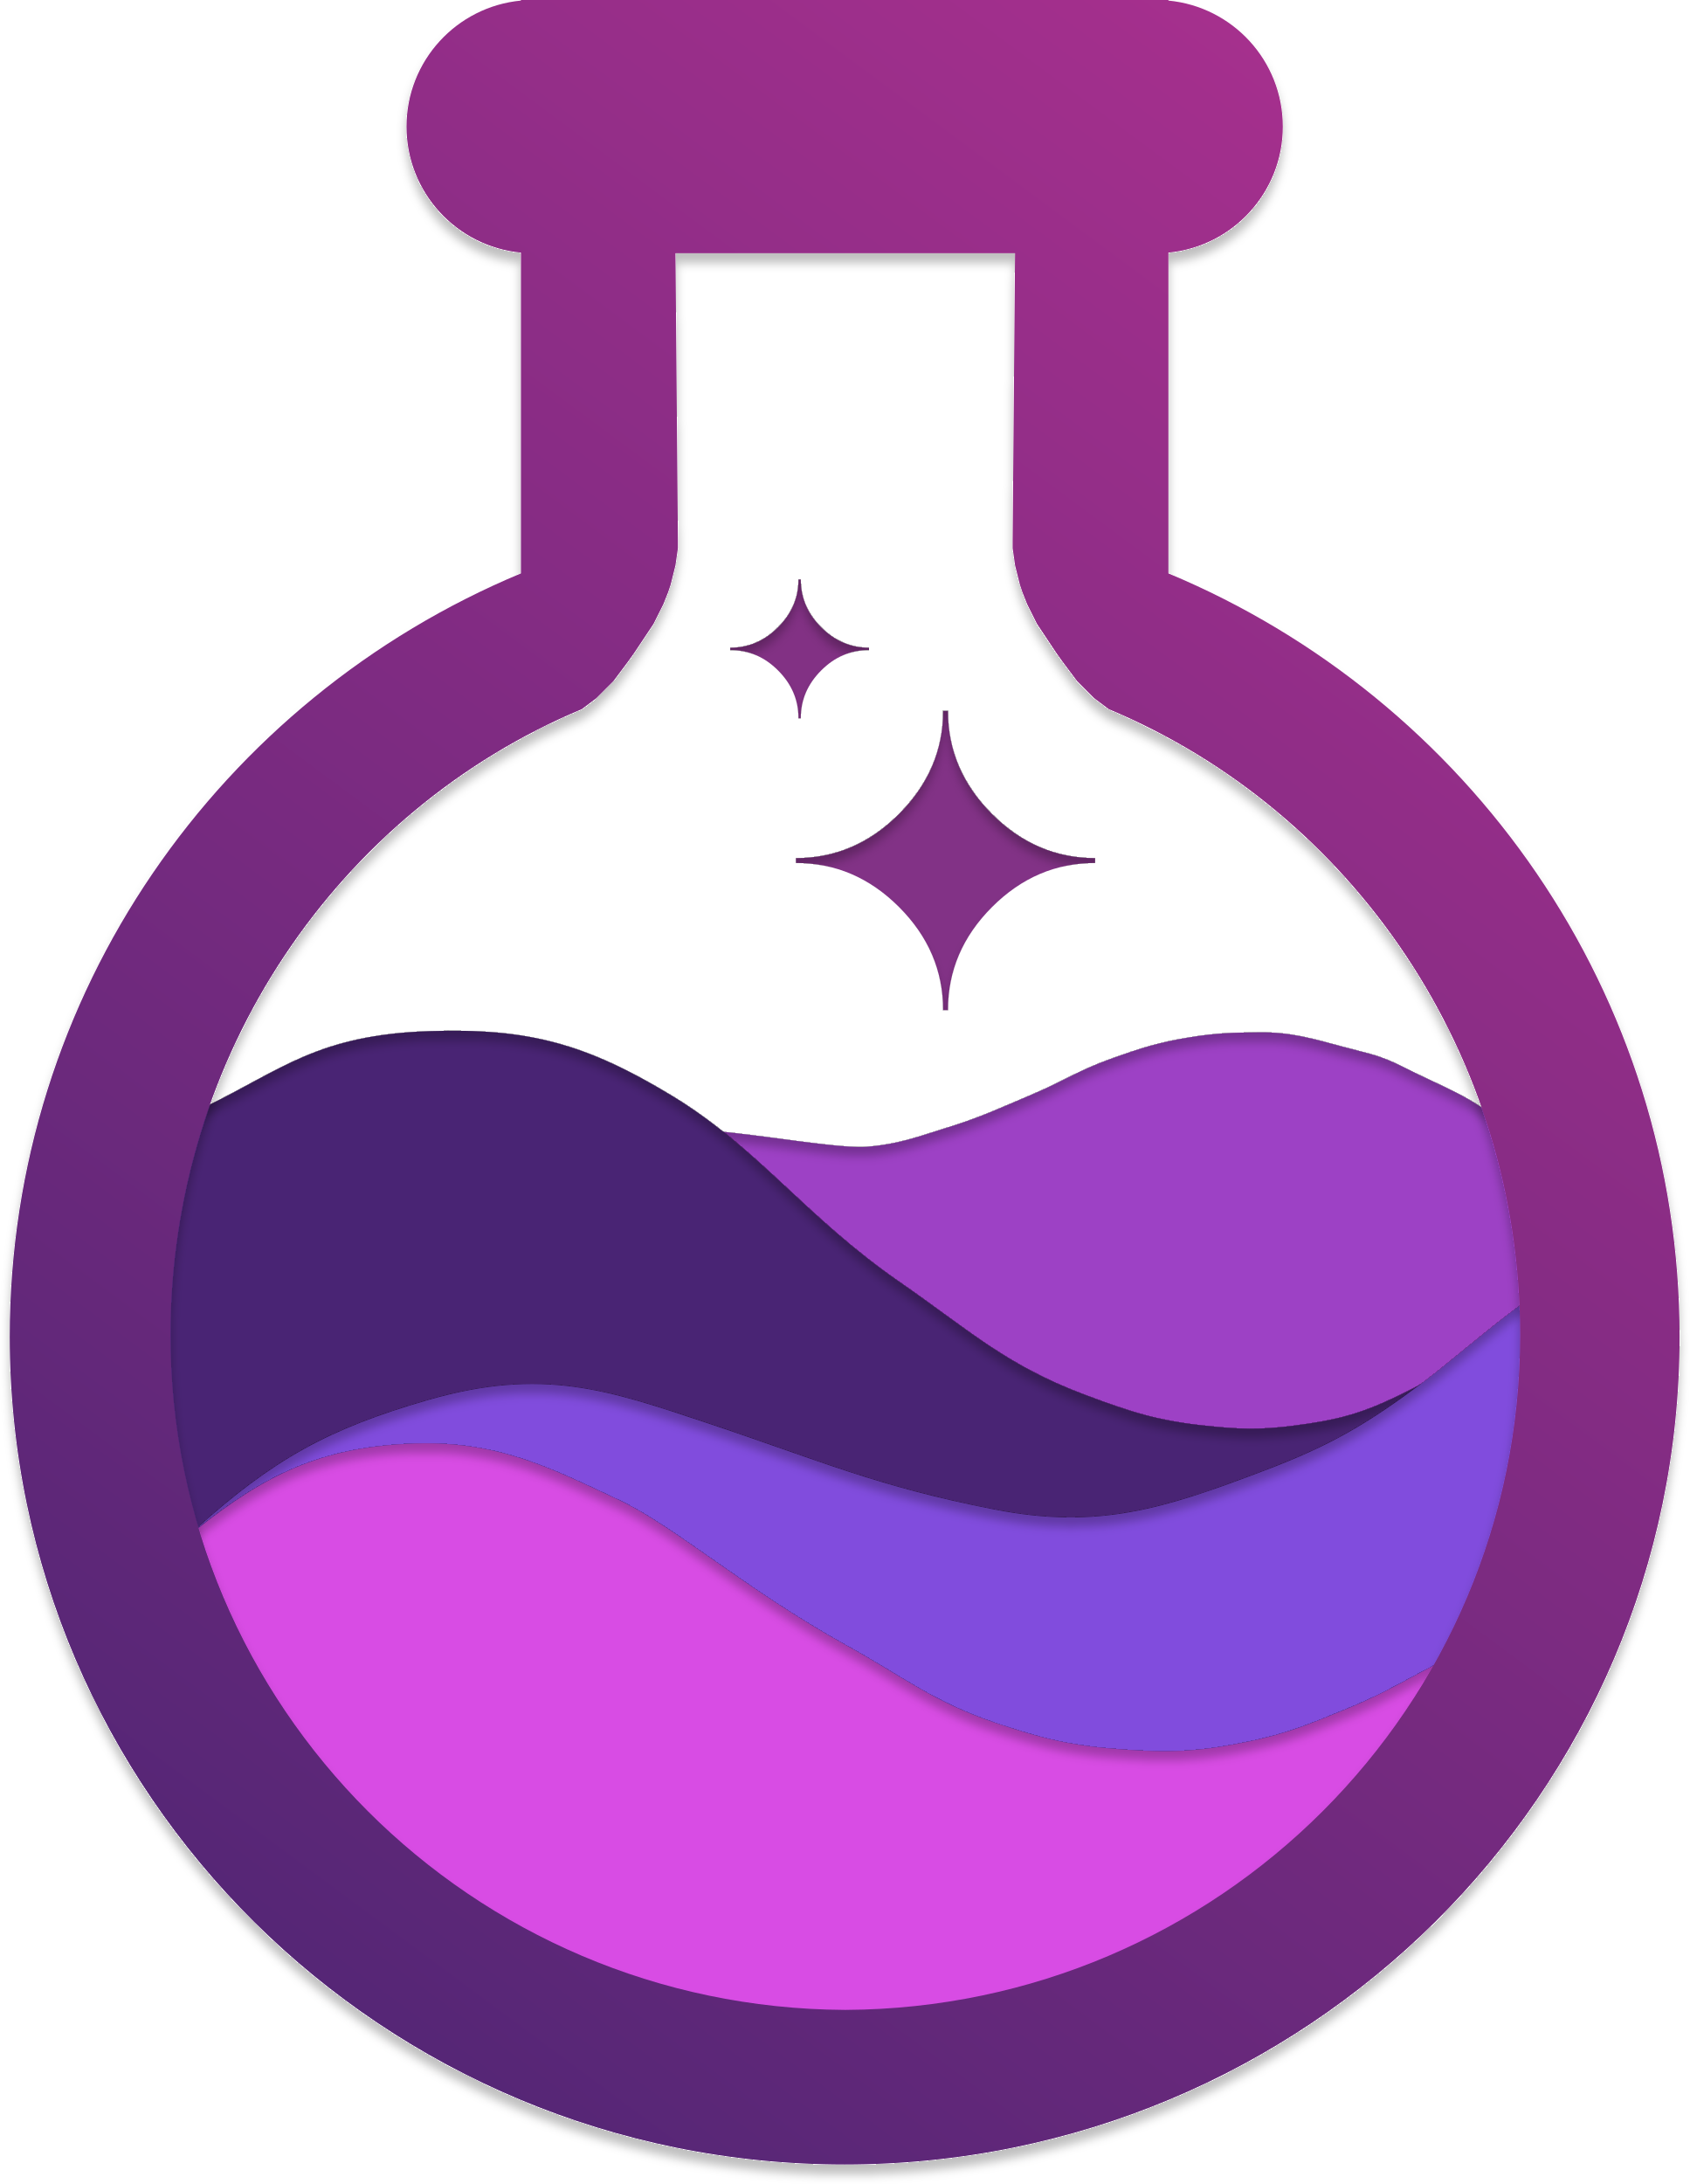
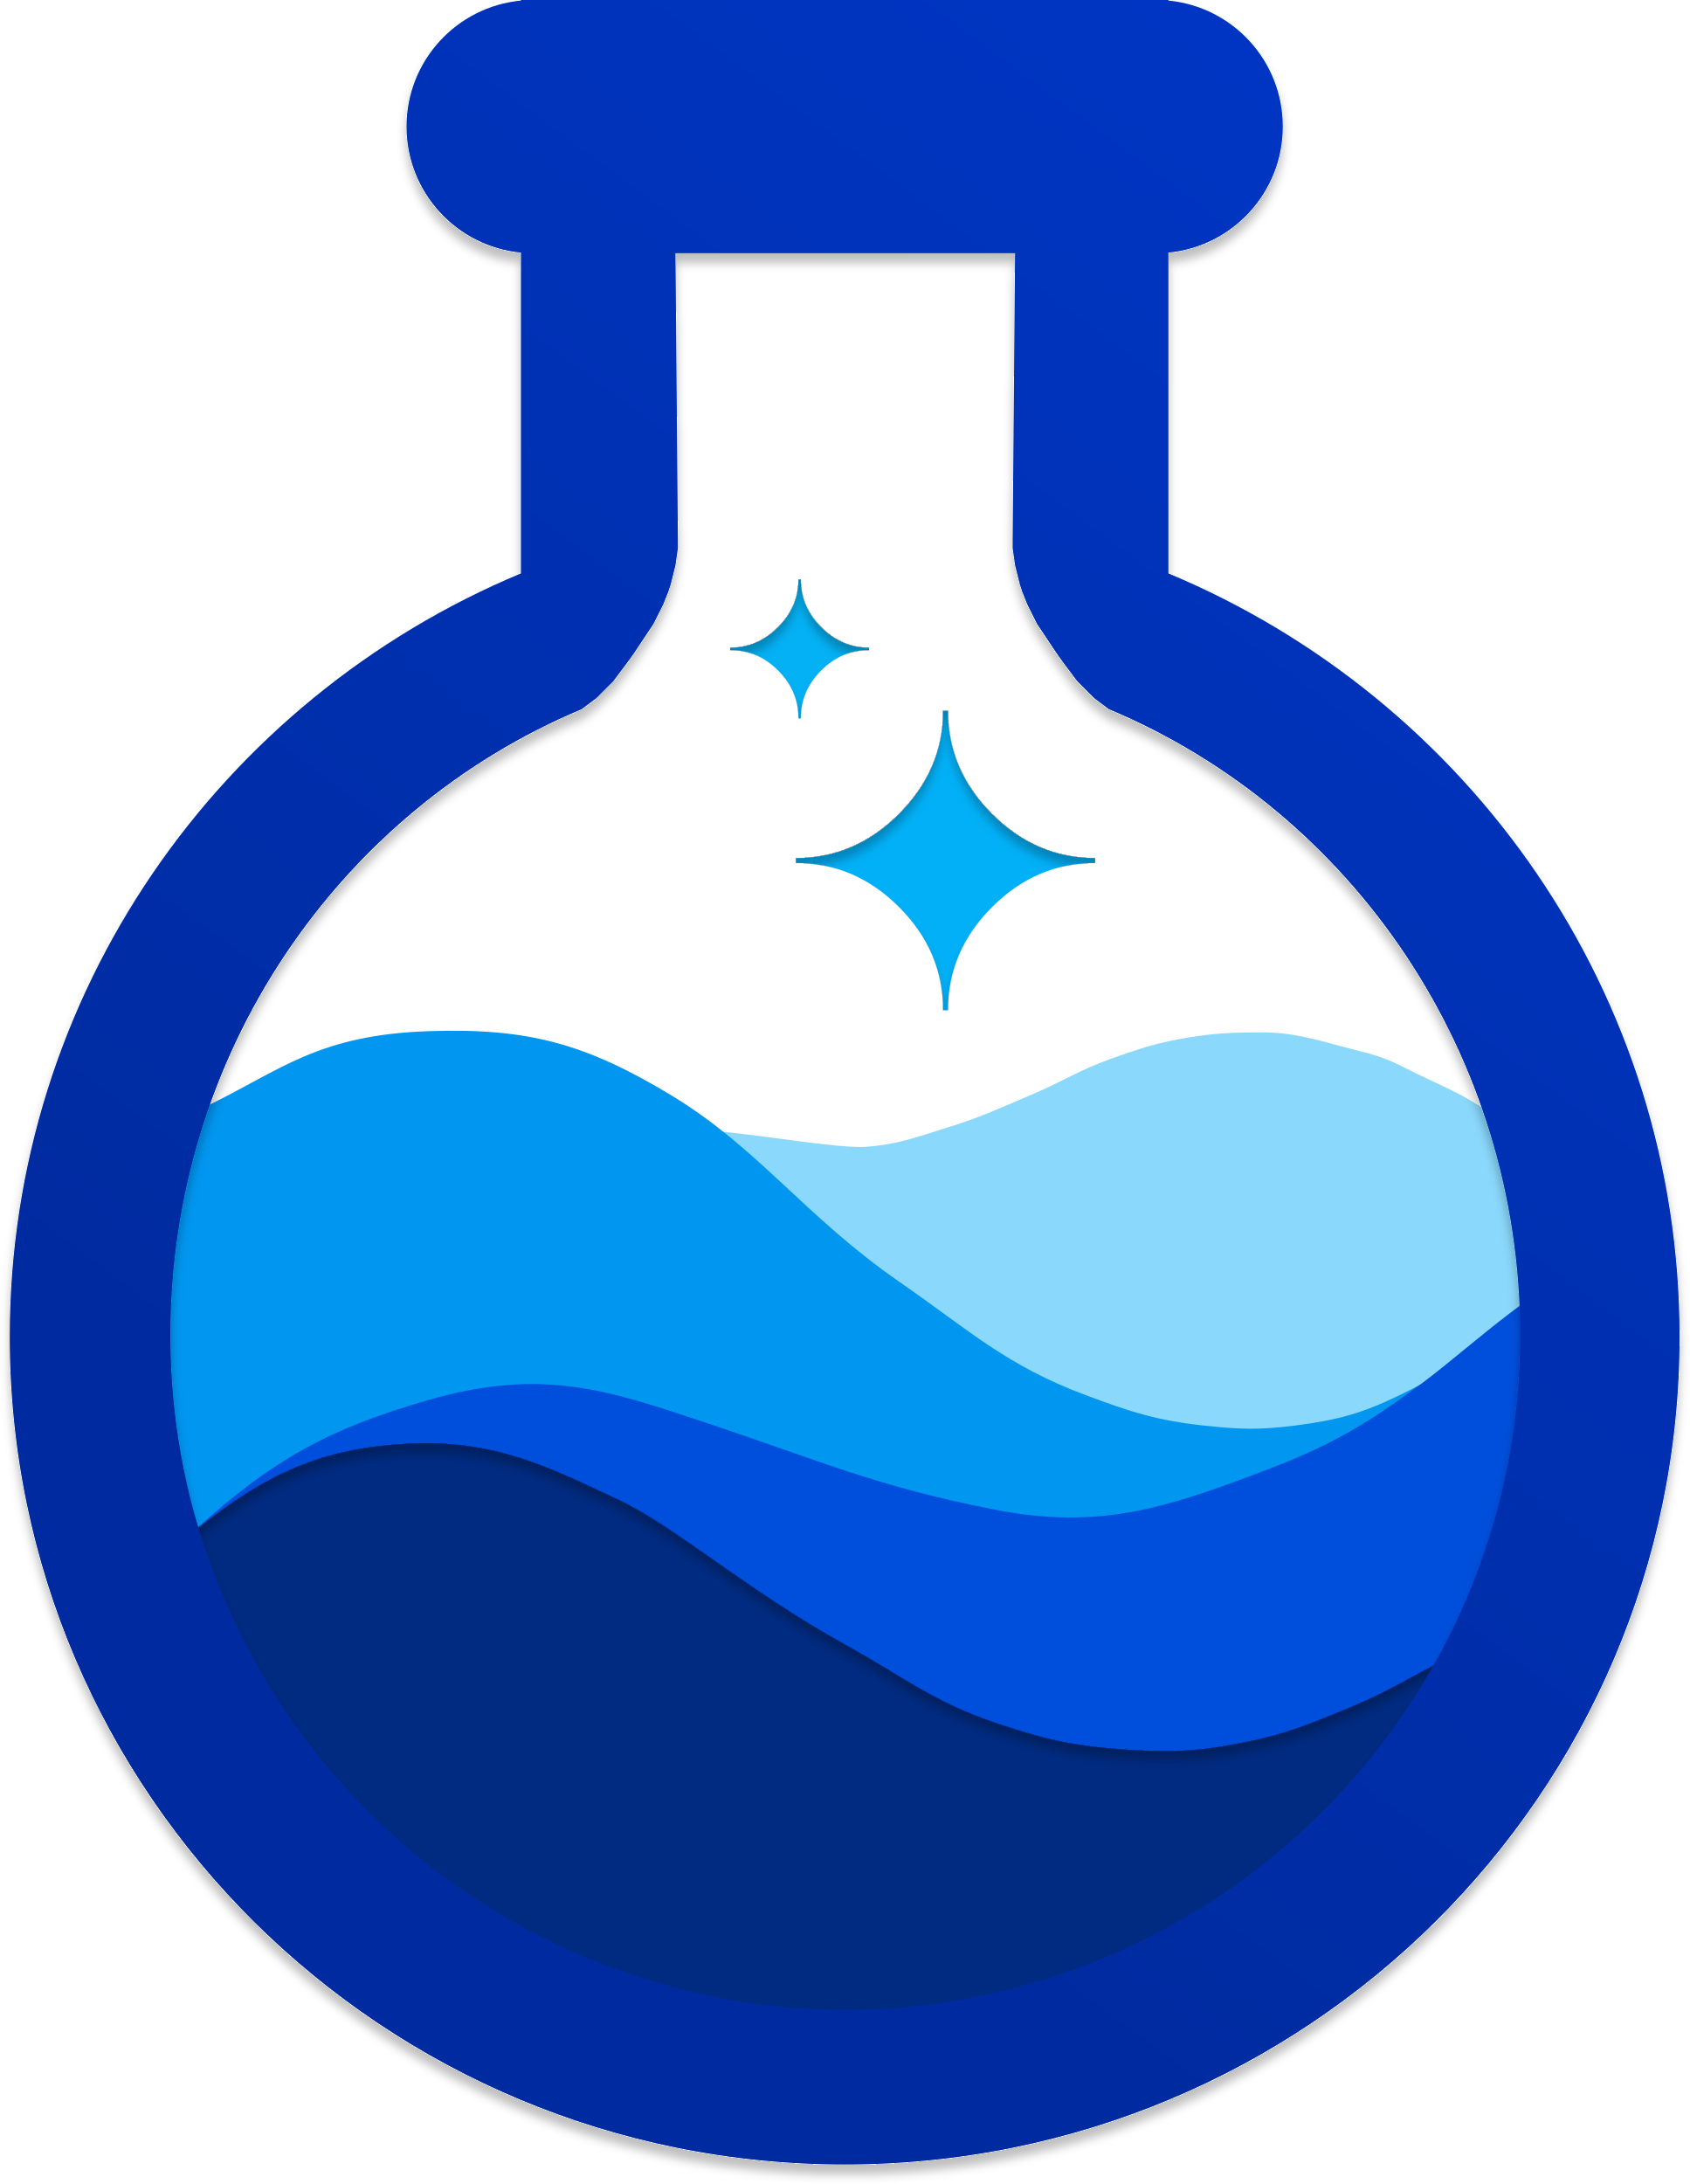
<svg xmlns="http://www.w3.org/2000/svg" width="694" height="897" viewBox="0 0 694 897" fill="none">
-   <g filter="url(#filter0_i_6_2)">
-     <path fill-rule="evenodd" clip-rule="evenodd" d="M328.959 295H328.041C328.041 287.509 325.239 280.959 319.64 275.36C314.041 269.761 307.496 266.959 300 266.959V266.041C307.496 266.041 314.041 263.239 319.64 257.626C325.239 252.013 328.041 245.468 328.041 238H328.959C328.959 245.491 331.761 252.041 337.36 257.64C342.959 263.239 349.504 266.041 357 266.041V266.959C349.509 266.959 342.959 269.761 337.36 275.36C331.761 280.959 328.959 287.504 328.959 295Z" fill="#823184" />
+   <g filter="url(#filter0_i_6_3)">
+     <path fill-rule="evenodd" clip-rule="evenodd" d="M328.959 295H328.041C328.041 287.509 325.239 280.959 319.64 275.36C314.041 269.761 307.496 266.959 300 266.959V266.041C307.496 266.041 314.041 263.239 319.64 257.626C325.239 252.013 328.041 245.468 328.041 238H328.959C328.959 245.491 331.761 252.041 337.36 257.64C342.959 263.239 349.504 266.041 357 266.041V266.959C349.509 266.959 342.959 269.761 337.36 275.36C331.761 280.959 328.959 287.504 328.959 295Z" fill="#04B1F4" />
  </g>
-   <g filter="url(#filter1_i_6_2)">
-     <path fill-rule="evenodd" clip-rule="evenodd" d="M389.43 414.88H387.45C387.45 398.73 381.41 384.61 369.34 372.54C357.27 360.47 343.16 354.43 327 354.43V352.45C343.16 352.45 357.27 346.41 369.34 334.31C381.41 322.21 387.45 308.1 387.45 292H389.43C389.43 308.15 395.47 322.27 407.54 334.34C419.61 346.41 433.72 352.45 449.88 352.45V354.43C433.73 354.43 419.61 360.47 407.54 372.54C395.47 384.61 389.43 398.72 389.43 414.88Z" fill="#823286" />
+   <g filter="url(#filter1_i_6_3)">
+     <path fill-rule="evenodd" clip-rule="evenodd" d="M389.43 414.88H387.45C387.45 398.73 381.41 384.61 369.34 372.54C357.27 360.47 343.16 354.43 327 354.43V352.45C343.16 352.45 357.27 346.41 369.34 334.31C381.41 322.21 387.45 308.1 387.45 292H389.43C389.43 308.15 395.47 322.27 407.54 334.34C419.61 346.41 433.72 352.45 449.88 352.45V354.43C433.73 354.43 419.61 360.47 407.54 372.54C395.47 384.61 389.43 398.72 389.43 414.88Z" fill="#02B0F7" />
  </g>
-   <g filter="url(#filter2_i_6_2)">
-     <path d="M356 471C340.952 472.227 287.162 460.901 272.5 464.5C249.835 470.063 274.5 509 274.5 509L325 567.5L544 618.5L648.5 589L657.5 522C657.5 522 639.174 479.734 617.5 461.5C603.581 449.791 593.216 446.737 577 438.5C566.798 433.318 563.051 432.966 552 430C539.53 426.653 530.41 423.877 517.5 424C506.343 424.106 500.016 424.23 489 426C475.811 428.119 468.572 430.485 456 435C443.087 439.637 436.637 444.158 424 449.5C410.673 455.133 403.316 458.708 389.5 463C376.655 466.99 369.406 469.907 356 471Z" fill="#9D41C5" />
+   <path d="M356 471C340.952 472.227 287.162 460.901 272.5 464.5C249.835 470.063 274.5 509 274.5 509L325 567.5L544 618.5L648.5 589L657.5 522C657.5 522 639.174 479.734 617.5 461.5C603.581 449.791 593.216 446.737 577 438.5C566.798 433.318 563.051 432.966 552 430C539.53 426.653 530.41 423.877 517.5 424C506.343 424.106 500.016 424.23 489 426C475.811 428.119 468.572 430.485 456 435C443.087 439.637 436.637 444.158 424 449.5C410.673 455.133 403.316 458.708 389.5 463C376.655 466.99 369.406 469.907 356 471Z" fill="#8AD8FC" />
+   <path d="M176.5 423.5C130.5 425 115.5 439.5 84.5 454.5L39.5 501V561.5V642L73.5 712L136.5 771L217.5 826.5L324 851L429.5 846L526.5 805L613 712L647.5 633L649 518C649 518 641.432 532.98 632 539C610.968 552.424 597.435 562.082 575 573C559.276 580.653 549.343 583.253 532 585.5C517.477 587.382 509.059 587.077 494.5 585.5C475.054 583.394 464.323 579.843 446 573C413.248 560.769 398.245 546.4 369.5 526.5C330.711 499.645 311.5 471.5 276 450C240.5 428.5 216.69 422.19 176.5 423.5Z" fill="#0196F0" />
+   <path d="M176 575C135.004 586.775 112.182 599.441 80.5 628L57.5 672L80.5 725.5L132.5 775L227.5 834.5L332.5 861L467 842.5L585 759.5L661.5 646V555.5C661.5 555.5 671 520.5 655 520.5C639 520.5 603.285 553.876 585 567.5C561.519 584.996 546.88 593.618 519.5 604C478.549 619.528 451.479 628.419 408.5 620C360 610.5 337 600 290.5 584.5C249.751 570.917 223 561.5 176 575Z" fill="#004FDC" />
+   <g filter="url(#filter2_i_6_3)">
+     <path d="M167.5 593C131.643 594.825 109.102 605.655 81 628L55 676L86.5 735L158.5 800L244.5 839L378.5 855.5L500 819.5L595 749V681C578.598 689.201 569.976 695.065 553 702C537.395 708.375 528.522 712.155 512 715.5C492.254 719.498 480.592 719.972 460.5 718.5C439.799 716.983 428.155 714.173 408.5 707.5C383.277 698.936 371.308 688.895 348 676C306.506 653.045 277 626.772 254 616C225.5 602.652 203.357 591.175 167.5 593Z" fill="#012B81" />
  </g>
-   <g filter="url(#filter3_i_6_2)">
-     <path d="M176.5 423.5C130.5 425 115.5 439.5 84.5 454.5L39.5 501V561.5V642L73.5 712L136.5 771L217.5 826.5L324 851L429.5 846L526.5 805L613 712L647.5 633L649 518C649 518 641.432 532.98 632 539C610.968 552.424 597.435 562.082 575 573C559.276 580.653 549.343 583.253 532 585.5C517.477 587.382 509.059 587.077 494.5 585.5C475.054 583.394 464.323 579.843 446 573C413.248 560.769 398.245 546.4 369.5 526.5C330.711 499.645 311.5 471.5 276 450C240.5 428.5 216.69 422.19 176.5 423.5Z" fill="#492474" />
-   </g>
-   <g filter="url(#filter4_i_6_2)">
-     <path d="M176 575C135.004 586.775 112.182 599.441 80.5 628L57.5 672L80.5 725.5L132.5 775L227.5 834.5L332.5 861L467 842.5L585 759.5L661.5 646V555.5C661.5 555.5 671 520.5 655 520.5C639 520.5 603.285 553.876 585 567.5C561.519 584.996 546.88 593.618 519.5 604C478.549 619.528 451.479 628.419 408.5 620C360 610.5 337 600 290.5 584.5C249.751 570.917 223 561.5 176 575Z" fill="#814CDD" />
-   </g>
-   <g filter="url(#filter5_i_6_2)">
-     <path d="M167.5 593C131.643 594.825 109.102 605.655 81 628L55 676L86.5 735L158.5 800L244.5 839L378.5 855.5L500 819.5L595 749V681C578.598 689.201 569.976 695.065 553 702C537.395 708.375 528.522 712.155 512 715.5C492.254 719.498 480.592 719.972 460.5 718.5C439.799 716.983 428.155 714.173 408.5 707.5C383.277 698.936 371.308 688.895 348 676C306.506 653.045 277 626.772 254 616C225.5 602.652 203.357 591.175 167.5 593Z" fill="#D84CE4" />
-   </g>
-   <g filter="url(#filter6_d_6_2)">
-     <path d="M278.5 222.165V225.169L277.5 232.179L276.5 236.185L275.5 240.189L274.5 243.194L272.5 248.201L269.5 254.209L268.5 256.212L266.5 259.216L264.5 262.221L260.5 268.229L258 271.733L252 279.745L249 282.749L245 286.754L239 291.261C138.822 333.236 70 433.395 70 548.353C70 700.919 193.879 824.689 347 825.492V825.496C347.083 825.496 347.167 825.495 347.25 825.494C347.333 825.495 347.417 825.496 347.5 825.496V825.492C500.621 824.689 624.5 700.919 624.5 548.353C624.5 433.395 555.678 333.236 455.5 291.261L449.5 286.754L445.5 282.749L442.5 279.745L436.5 271.733L434 268.229L430 262.221L428 259.216L426 256.212L425 254.209L422 248.201L420 243.194L419 240.189L418 236.185L417 232.179L416 225.169V222.165L416.991 104H277.509L278.5 222.165ZM480 235.506C603.38 287 690 407.973 690 549C690 736.777 536.434 889 347 889C157.566 889 4 736.777 4 549C4 407.973 90.62 287 214 235.506V103.761C187.627 101.245 167 79.032 167 52C167 24.968 187.627 2.754 214 0.238V0H480V0.238C506.373 2.754 527 24.968 527 52C527 79.032 506.373 101.245 480 103.761V235.506Z" fill="url(#paint0_linear_6_2)" />
+   <g filter="url(#filter3_d_6_3)">
+     <path d="M278.5 222.165V225.169L277.5 232.179L276.5 236.185L275.5 240.189L274.5 243.194L272.5 248.201L269.5 254.209L268.5 256.212L266.5 259.216L264.5 262.221L260.5 268.229L258 271.733L252 279.745L249 282.749L245 286.754L239 291.261C138.822 333.236 70 433.395 70 548.353C70 700.919 193.879 824.689 347 825.492V825.496C347.083 825.496 347.167 825.495 347.25 825.494C347.333 825.495 347.417 825.496 347.5 825.496V825.492C500.621 824.689 624.5 700.919 624.5 548.353C624.5 433.395 555.678 333.236 455.5 291.261L449.5 286.754L445.5 282.749L442.5 279.745L436.5 271.733L434 268.229L430 262.221L428 259.216L426 256.212L425 254.209L422 248.201L420 243.194L419 240.189L418 236.185L417 232.179L416 225.169V222.165L416.991 104H277.509L278.5 222.165ZM480 235.506C603.38 287 690 407.973 690 549C690 736.777 536.434 889 347 889C157.566 889 4 736.777 4 549C4 407.973 90.62 287 214 235.506V103.761C187.627 101.245 167 79.032 167 52C167 24.968 187.627 2.754 214 0.238V0H480V0.238C506.373 2.754 527 24.968 527 52C527 79.032 506.373 101.245 480 103.761V235.506Z" fill="url(#paint0_linear_6_3)" />
  </g>
  <defs>
-     <filter id="filter0_i_6_2" x="300" y="238" width="57" height="61" filterUnits="userSpaceOnUse" color-interpolation-filters="sRGB">
+     <filter id="filter0_i_6_3" x="300" y="238" width="57" height="61" filterUnits="userSpaceOnUse" color-interpolation-filters="sRGB">
      <feFlood flood-opacity="0" result="BackgroundImageFix" />
      <feBlend mode="normal" in="SourceGraphic" in2="BackgroundImageFix" result="shape" />
      <feColorMatrix in="SourceAlpha" type="matrix" values="0 0 0 0 0 0 0 0 0 0 0 0 0 0 0 0 0 0 127 0" result="hardAlpha" />
      <feOffset dy="4" />
      <feGaussianBlur stdDeviation="2" />
      <feComposite in2="hardAlpha" operator="arithmetic" k2="-1" k3="1" />
      <feColorMatrix type="matrix" values="0 0 0 0 0 0 0 0 0 0 0 0 0 0 0 0 0 0 0.25 0" />
-       <feBlend mode="normal" in2="shape" result="effect1_innerShadow_6_2" />
+       <feBlend mode="normal" in2="shape" result="effect1_innerShadow_6_3" />
    </filter>
-     <filter id="filter1_i_6_2" x="327" y="292" width="122.88" height="126.88" filterUnits="userSpaceOnUse" color-interpolation-filters="sRGB">
+     <filter id="filter1_i_6_3" x="327" y="292" width="122.88" height="126.88" filterUnits="userSpaceOnUse" color-interpolation-filters="sRGB">
      <feFlood flood-opacity="0" result="BackgroundImageFix" />
      <feBlend mode="normal" in="SourceGraphic" in2="BackgroundImageFix" result="shape" />
      <feColorMatrix in="SourceAlpha" type="matrix" values="0 0 0 0 0 0 0 0 0 0 0 0 0 0 0 0 0 0 127 0" result="hardAlpha" />
      <feOffset dy="4" />
      <feGaussianBlur stdDeviation="2" />
      <feComposite in2="hardAlpha" operator="arithmetic" k2="-1" k3="1" />
      <feColorMatrix type="matrix" values="0 0 0 0 0 0 0 0 0 0 0 0 0 0 0 0 0 0 0.25 0" />
-       <feBlend mode="normal" in2="shape" result="effect1_innerShadow_6_2" />
+       <feBlend mode="normal" in2="shape" result="effect1_innerShadow_6_3" />
    </filter>
-     <filter id="filter2_i_6_2" x="262.92" y="423.996" width="394.58" height="198.504" filterUnits="userSpaceOnUse" color-interpolation-filters="sRGB">
+     <filter id="filter2_i_6_3" x="55" y="592.808" width="540" height="266.692" filterUnits="userSpaceOnUse" color-interpolation-filters="sRGB">
      <feFlood flood-opacity="0" result="BackgroundImageFix" />
      <feBlend mode="normal" in="SourceGraphic" in2="BackgroundImageFix" result="shape" />
      <feColorMatrix in="SourceAlpha" type="matrix" values="0 0 0 0 0 0 0 0 0 0 0 0 0 0 0 0 0 0 127 0" result="hardAlpha" />
      <feOffset dy="4" />
      <feGaussianBlur stdDeviation="2" />
      <feComposite in2="hardAlpha" operator="arithmetic" k2="-1" k3="1" />
      <feColorMatrix type="matrix" values="0 0 0 0 0 0 0 0 0 0 0 0 0 0 0 0 0 0 0.25 0" />
-       <feBlend mode="normal" in2="shape" result="effect1_innerShadow_6_2" />
+       <feBlend mode="normal" in2="shape" result="effect1_innerShadow_6_3" />
    </filter>
-     <filter id="filter3_i_6_2" x="39.5" y="423.336" width="609.5" height="431.664" filterUnits="userSpaceOnUse" color-interpolation-filters="sRGB">
-       <feFlood flood-opacity="0" result="BackgroundImageFix" />
-       <feBlend mode="normal" in="SourceGraphic" in2="BackgroundImageFix" result="shape" />
-       <feColorMatrix in="SourceAlpha" type="matrix" values="0 0 0 0 0 0 0 0 0 0 0 0 0 0 0 0 0 0 127 0" result="hardAlpha" />
-       <feOffset dy="4" />
-       <feGaussianBlur stdDeviation="2" />
-       <feComposite in2="hardAlpha" operator="arithmetic" k2="-1" k3="1" />
-       <feColorMatrix type="matrix" values="0 0 0 0 0 0 0 0 0 0 0 0 0 0 0 0 0 0 0.25 0" />
-       <feBlend mode="normal" in2="shape" result="effect1_innerShadow_6_2" />
-     </filter>
-     <filter id="filter4_i_6_2" x="57.5" y="520.5" width="606.8" height="344.5" filterUnits="userSpaceOnUse" color-interpolation-filters="sRGB">
-       <feFlood flood-opacity="0" result="BackgroundImageFix" />
-       <feBlend mode="normal" in="SourceGraphic" in2="BackgroundImageFix" result="shape" />
-       <feColorMatrix in="SourceAlpha" type="matrix" values="0 0 0 0 0 0 0 0 0 0 0 0 0 0 0 0 0 0 127 0" result="hardAlpha" />
-       <feOffset dy="4" />
-       <feGaussianBlur stdDeviation="2" />
-       <feComposite in2="hardAlpha" operator="arithmetic" k2="-1" k3="1" />
-       <feColorMatrix type="matrix" values="0 0 0 0 0 0 0 0 0 0 0 0 0 0 0 0 0 0 0.25 0" />
-       <feBlend mode="normal" in2="shape" result="effect1_innerShadow_6_2" />
-     </filter>
-     <filter id="filter5_i_6_2" x="55" y="592.808" width="540" height="266.692" filterUnits="userSpaceOnUse" color-interpolation-filters="sRGB">
-       <feFlood flood-opacity="0" result="BackgroundImageFix" />
-       <feBlend mode="normal" in="SourceGraphic" in2="BackgroundImageFix" result="shape" />
-       <feColorMatrix in="SourceAlpha" type="matrix" values="0 0 0 0 0 0 0 0 0 0 0 0 0 0 0 0 0 0 127 0" result="hardAlpha" />
-       <feOffset dy="4" />
-       <feGaussianBlur stdDeviation="2" />
-       <feComposite in2="hardAlpha" operator="arithmetic" k2="-1" k3="1" />
-       <feColorMatrix type="matrix" values="0 0 0 0 0 0 0 0 0 0 0 0 0 0 0 0 0 0 0.25 0" />
-       <feBlend mode="normal" in2="shape" result="effect1_innerShadow_6_2" />
-     </filter>
-     <filter id="filter6_d_6_2" x="0" y="0" width="694" height="897" filterUnits="userSpaceOnUse" color-interpolation-filters="sRGB">
+     <filter id="filter3_d_6_3" x="0" y="0" width="694" height="897" filterUnits="userSpaceOnUse" color-interpolation-filters="sRGB">
      <feFlood flood-opacity="0" result="BackgroundImageFix" />
      <feColorMatrix in="SourceAlpha" type="matrix" values="0 0 0 0 0 0 0 0 0 0 0 0 0 0 0 0 0 0 127 0" result="hardAlpha" />
      <feOffset dy="4" />
      <feGaussianBlur stdDeviation="2" />
      <feComposite in2="hardAlpha" operator="out" />
      <feColorMatrix type="matrix" values="0 0 0 0 0 0 0 0 0 0 0 0 0 0 0 0 0 0 0.25 0" />
-       <feBlend mode="normal" in2="BackgroundImageFix" result="effect1_dropShadow_6_2" />
-       <feBlend mode="normal" in="SourceGraphic" in2="effect1_dropShadow_6_2" result="shape" />
+       <feBlend mode="normal" in2="BackgroundImageFix" result="effect1_dropShadow_6_3" />
+       <feBlend mode="normal" in="SourceGraphic" in2="effect1_dropShadow_6_3" result="shape" />
    </filter>
-     <linearGradient id="paint0_linear_6_2" x1="601" y1="41" x2="4" y2="846.5" gradientUnits="userSpaceOnUse">
-       <stop stop-color="#A8308E" />
-       <stop offset="1" stop-color="#4C2573" />
+     <linearGradient id="paint0_linear_6_3" x1="601" y1="41" x2="4" y2="846.5" gradientUnits="userSpaceOnUse">
+       <stop stop-color="#0036C5" />
+       <stop offset="0.726" stop-color="#002BA0" />
    </linearGradient>
  </defs>
</svg>
